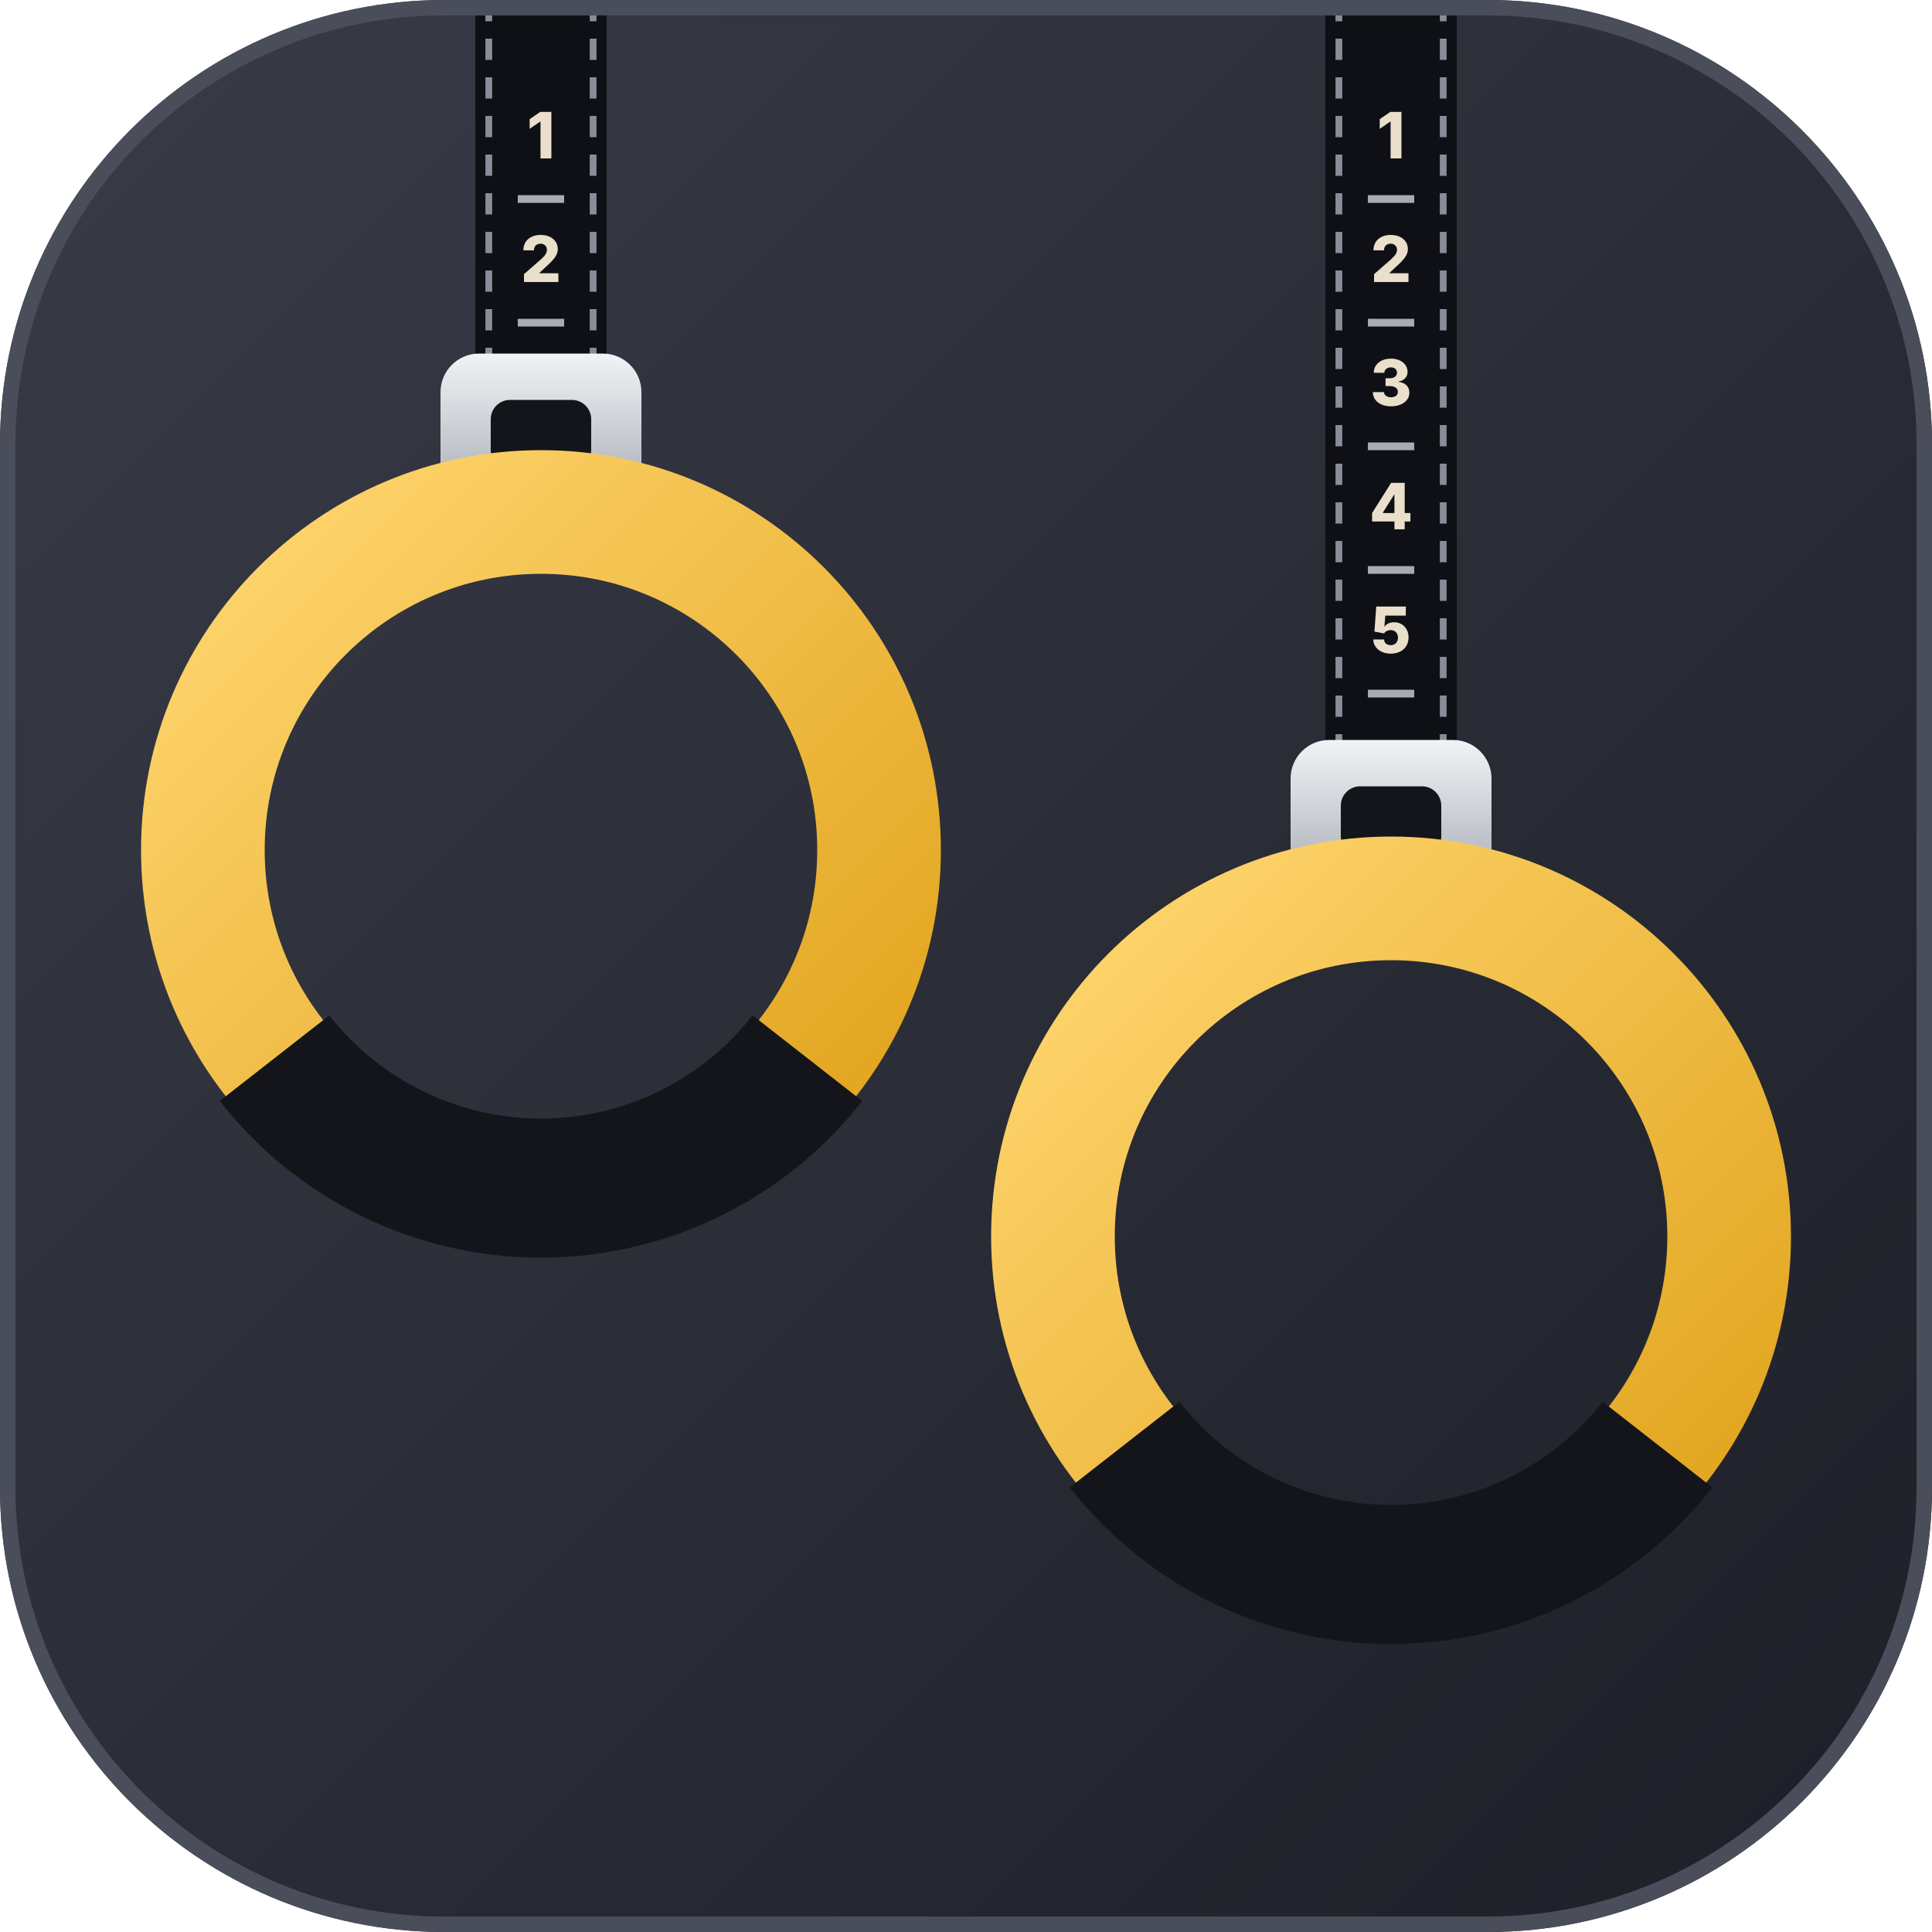
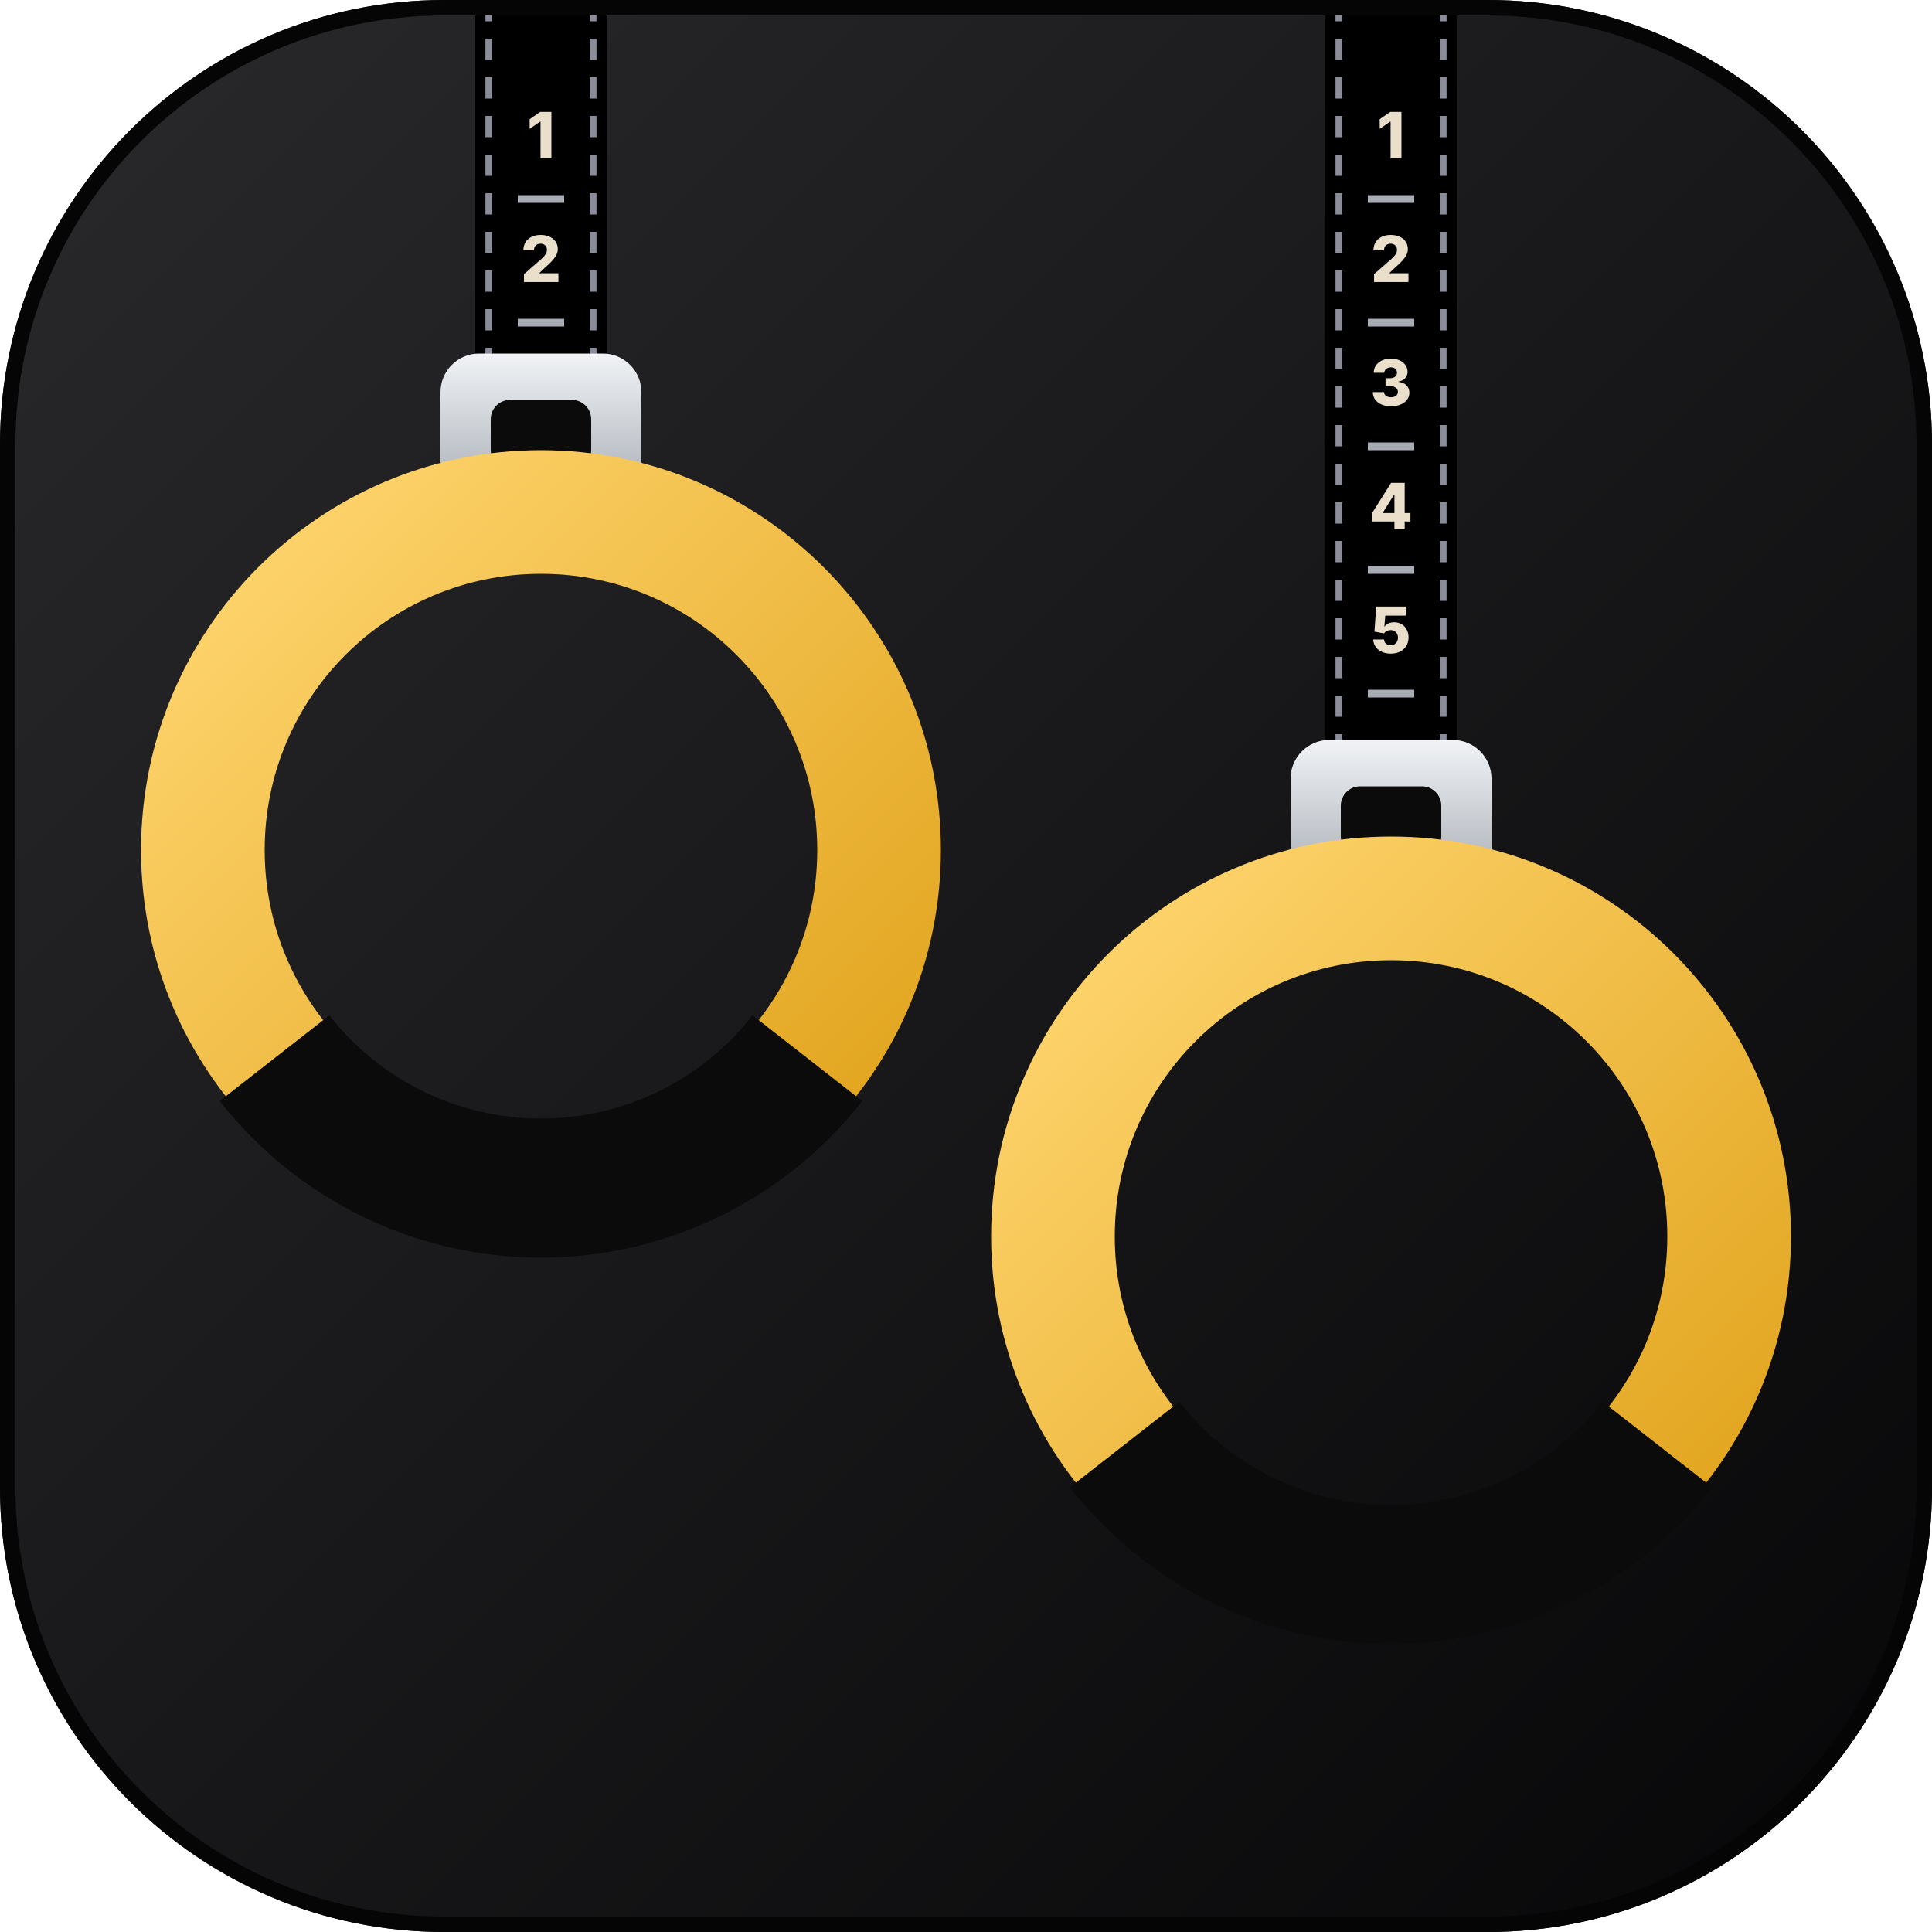
<svg xmlns="http://www.w3.org/2000/svg" width="512" height="512" viewBox="0 0 100 100">
  <defs>
    <linearGradient id="bgfsvg" x1="0" y1="0" x2="1" y2="1">
-       <stop offset="0" stop-color="#3A3D48" />
-       <stop offset="1" stop-color="#1C1E26" />
+       <stop offset="0" stop-color="#2B2B2E" />
+       <stop offset="1" stop-color="#050506" />
    </linearGradient>
    <linearGradient id="wdfsvg" x1="0" y1="0" x2="1" y2="1">
      <stop offset="0" stop-color="#FFE08A" />
      <stop offset="1" stop-color="#E8A511" />
    </linearGradient>
    <linearGradient id="tpfsvg" x1="0" y1="0" x2="1" y2="1">
      <stop offset="0" stop-color="#3B3031" />
      <stop offset="1" stop-color="#17110F" />
    </linearGradient>
    <linearGradient id="stfsvg" x1="0" y1="0" x2="1" y2="0">
      <stop offset="0" stop-color="#D9C19A" />
      <stop offset=".5" stop-color="#F6E6C8" />
      <stop offset="1" stop-color="#D9C19A" />
    </linearGradient>
    <linearGradient id="mtfsvg" x1="0" y1="0" x2="0" y2="1">
      <stop offset="0" stop-color="#F1F3F6" />
      <stop offset="1" stop-color="#9AA0A8" />
    </linearGradient>
    <pattern id="smfsvg" width="2.2" height="2.2" patternUnits="userSpaceOnUse" patternTransform="rotate(55)">
      <rect width="2.2" height=".7" fill="#000" opacity=".6" />
    </pattern>
    <radialGradient id="kbfsvg" cx=".32" cy=".28" r=".95">
      <stop offset="0" stop-color="#FFB070" />
      <stop offset=".55" stop-color="#F0702E" />
      <stop offset="1" stop-color="#B83A12" />
    </radialGradient>
    <linearGradient id="khfsvg" x1="0" y1="0" x2="1" y2="1">
      <stop offset="0" stop-color="#FF9A55" />
      <stop offset="1" stop-color="#C9461A" />
    </linearGradient>
    <clipPath id="footfsvg">
      <rect x="-30" y="-30" width="60" height="47" />
    </clipPath>
    <clipPath id="tilefsvg">
      <rect width="100" height="100" rx="23" />
    </clipPath>
    <linearGradient id="wofsvg" x1="0" y1="0" x2="1" y2="1">
      <stop offset="0" stop-color="#FFD670" />
      <stop offset="1" stop-color="#E0A21A" />
    </linearGradient>
  </defs>
  <g clip-path="url(#tilefsvg)">
    <rect x="-5" y="-5" width="110" height="110" fill="url(#bgfsvg)" />
-     <rect x="24.6" y="-40" width="6.8" height="66.3" fill="#0F1015" />
+     <rect x="24.6" y="-40" width="6.8" height="66.3" fill="#000000" />
    <path d="M25.3 -40 V26.3 M30.7 -40 V26.3" stroke="#8A8D99" stroke-width=".35" stroke-dasharray="1.1 .9" />
    <text x="28" y="8.2" text-anchor="middle" font-family="Inter,Arial,sans-serif" font-weight="800" font-size="3.3" fill="#EADFCB">1</text>
    <path d="M26.8 10.3 H29.2" stroke="#A8AAB4" stroke-width=".4" />
    <text x="28" y="14.6" text-anchor="middle" font-family="Inter,Arial,sans-serif" font-weight="800" font-size="3.3" fill="#EADFCB">2</text>
    <path d="M26.8 16.7 H29.2" stroke="#A8AAB4" stroke-width=".4" />
    <rect x="22.8" y="18.3" width="10.4" height="9" rx="2" fill="url(#mtfsvg)" />
-     <rect x="25.4" y="20.7" width="5.2" height="3.6" rx="1" fill="#14151B" />
+     <rect x="25.4" y="20.7" width="5.2" height="3.6" rx="1" fill="#0B0B0C" />
    <circle cx="28" cy="44" r="17.5" fill="none" stroke="url(#wofsvg)" stroke-width="6.4" />
-     <path d="M41.79 54.77 A17.5 17.5 0 0 1 14.21 54.77" fill="none" stroke="#14151B" stroke-width="7.2" />
-     <rect x="68.6" y="-40" width="6.8" height="86.3" fill="#0F1015" />
+     <path d="M41.79 54.77 A17.5 17.5 0 0 1 14.21 54.77" fill="none" stroke="#0B0B0C" stroke-width="7.2" />
+     <rect x="68.6" y="-40" width="6.8" height="86.3" fill="#000000" />
    <path d="M69.3 -40 V46.3 M74.7 -40 V46.3" stroke="#8A8D99" stroke-width=".35" stroke-dasharray="1.1 .9" />
    <text x="72" y="8.2" text-anchor="middle" font-family="Inter,Arial,sans-serif" font-weight="800" font-size="3.3" fill="#EADFCB">1</text>
    <path d="M70.8 10.3 H73.2" stroke="#A8AAB4" stroke-width=".4" />
    <text x="72" y="14.6" text-anchor="middle" font-family="Inter,Arial,sans-serif" font-weight="800" font-size="3.3" fill="#EADFCB">2</text>
    <path d="M70.8 16.7 H73.2" stroke="#A8AAB4" stroke-width=".4" />
    <text x="72" y="21.0" text-anchor="middle" font-family="Inter,Arial,sans-serif" font-weight="800" font-size="3.3" fill="#EADFCB">3</text>
    <path d="M70.8 23.1 H73.2" stroke="#A8AAB4" stroke-width=".4" />
    <text x="72" y="27.4" text-anchor="middle" font-family="Inter,Arial,sans-serif" font-weight="800" font-size="3.3" fill="#EADFCB">4</text>
    <path d="M70.8 29.5 H73.2" stroke="#A8AAB4" stroke-width=".4" />
    <text x="72" y="33.8" text-anchor="middle" font-family="Inter,Arial,sans-serif" font-weight="800" font-size="3.3" fill="#EADFCB">5</text>
    <path d="M70.8 35.9 H73.2" stroke="#A8AAB4" stroke-width=".4" />
    <rect x="66.8" y="38.3" width="10.4" height="9" rx="2" fill="url(#mtfsvg)" />
-     <rect x="69.4" y="40.7" width="5.2" height="3.6" rx="1" fill="#14151B" />
+     <rect x="69.4" y="40.7" width="5.2" height="3.6" rx="1" fill="#0B0B0C" />
    <circle cx="72" cy="64" r="17.5" fill="none" stroke="url(#wofsvg)" stroke-width="6.4" />
-     <path d="M85.79 74.77 A17.5 17.5 0 0 1 58.21 74.77" fill="none" stroke="#14151B" stroke-width="7.2" />
+     <path d="M85.79 74.77 A17.5 17.5 0 0 1 58.21 74.77" fill="none" stroke="#0B0B0C" stroke-width="7.2" />
  </g>
-   <rect x=".4" y=".4" width="99.2" height="99.2" rx="22.6" fill="none" stroke="#4A4D5A" stroke-width=".8" />
+   <rect x=".4" y=".4" width="99.2" height="99.2" rx="22.6" fill="none" stroke="#050506" stroke-width=".8" />
</svg>
